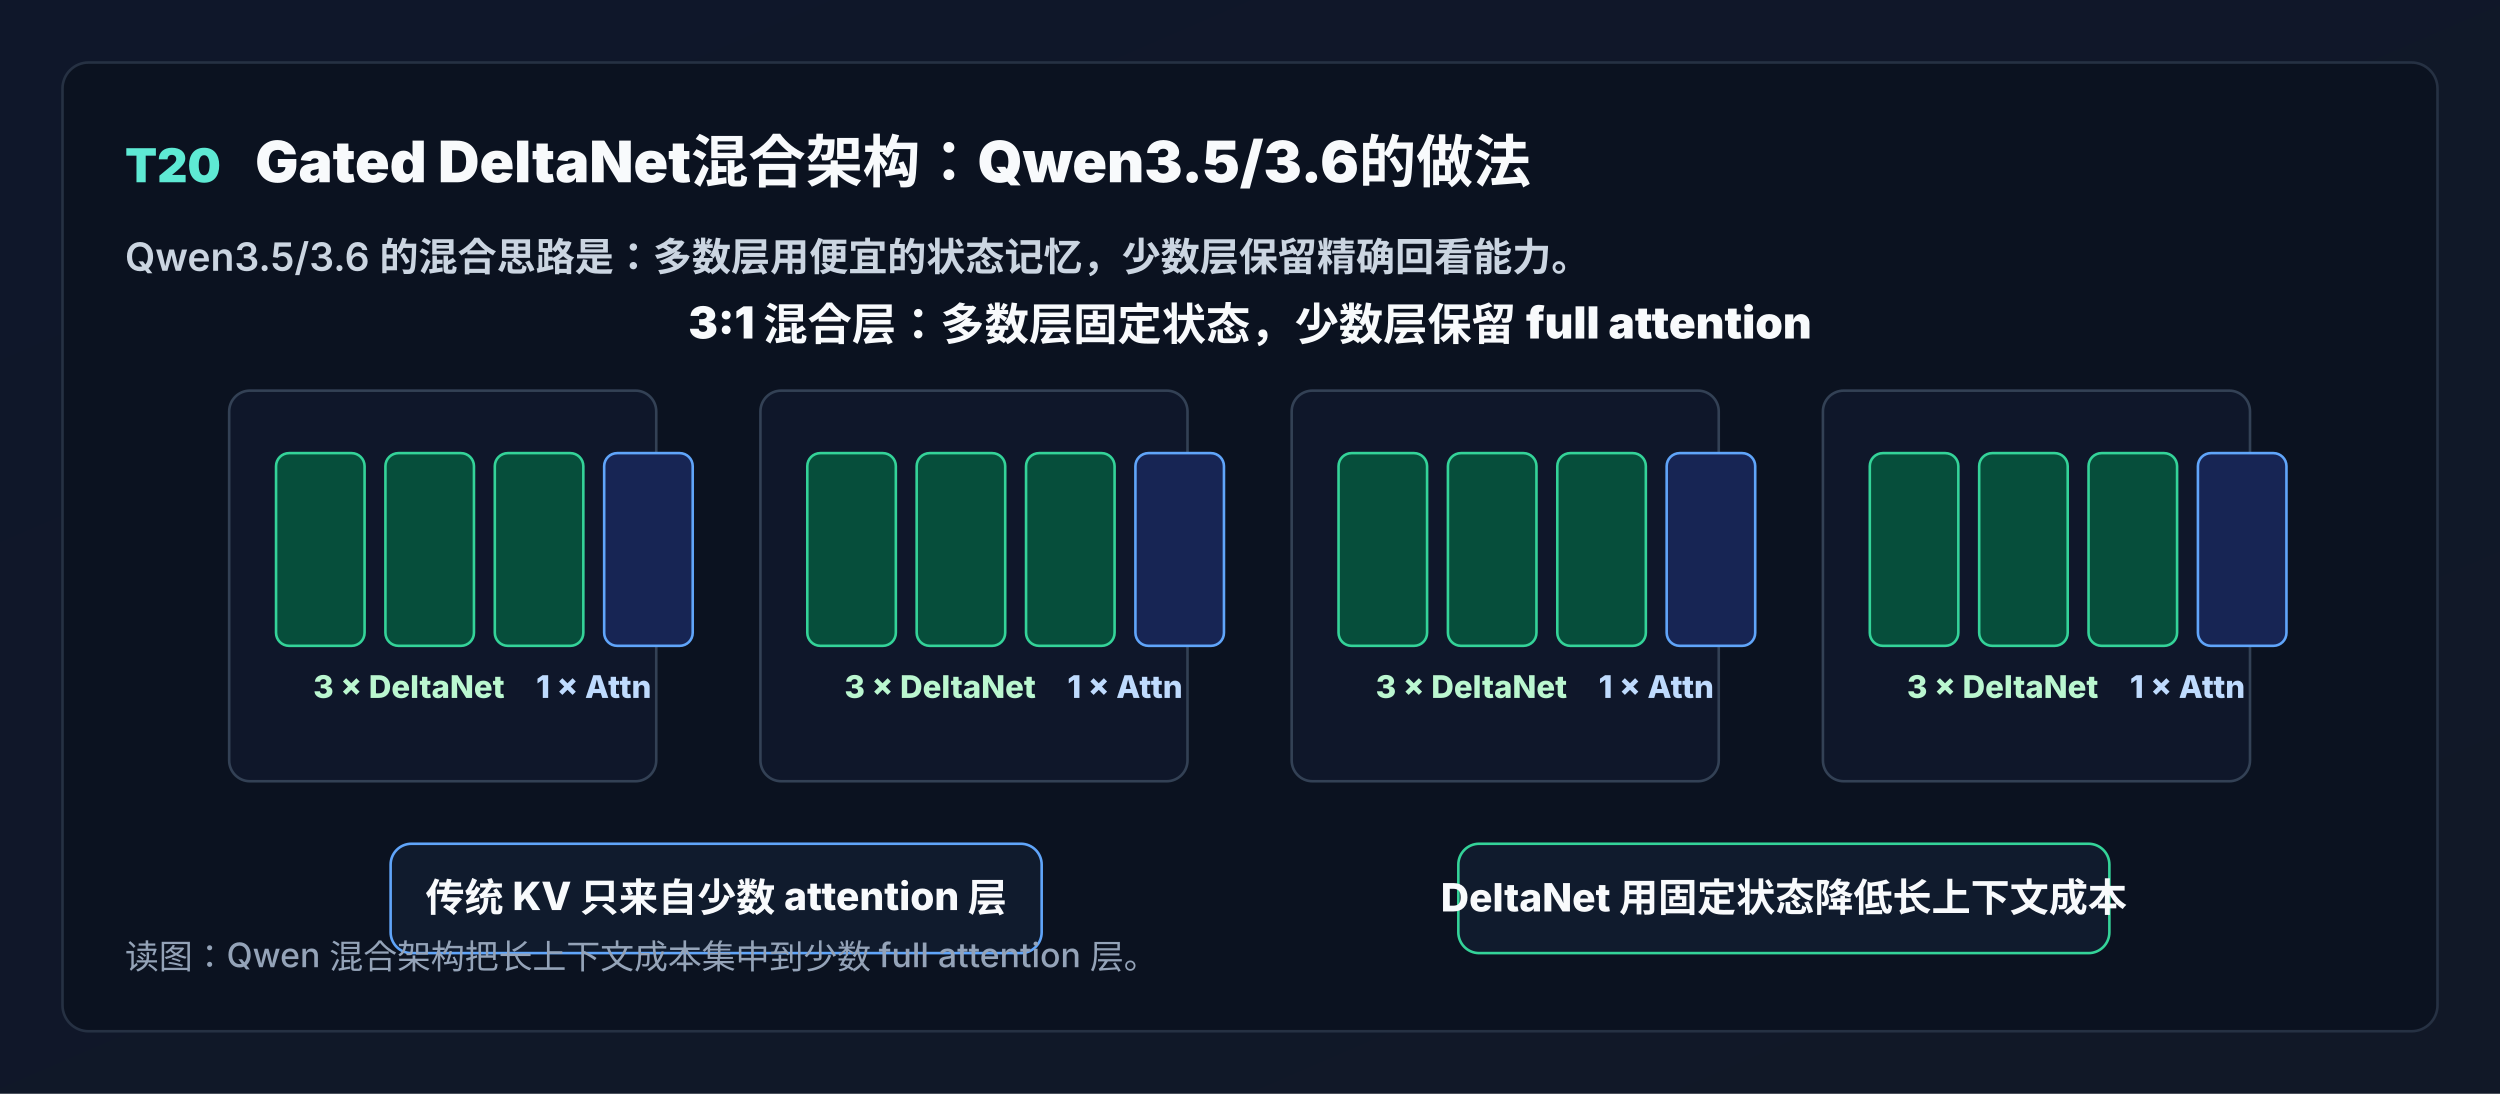
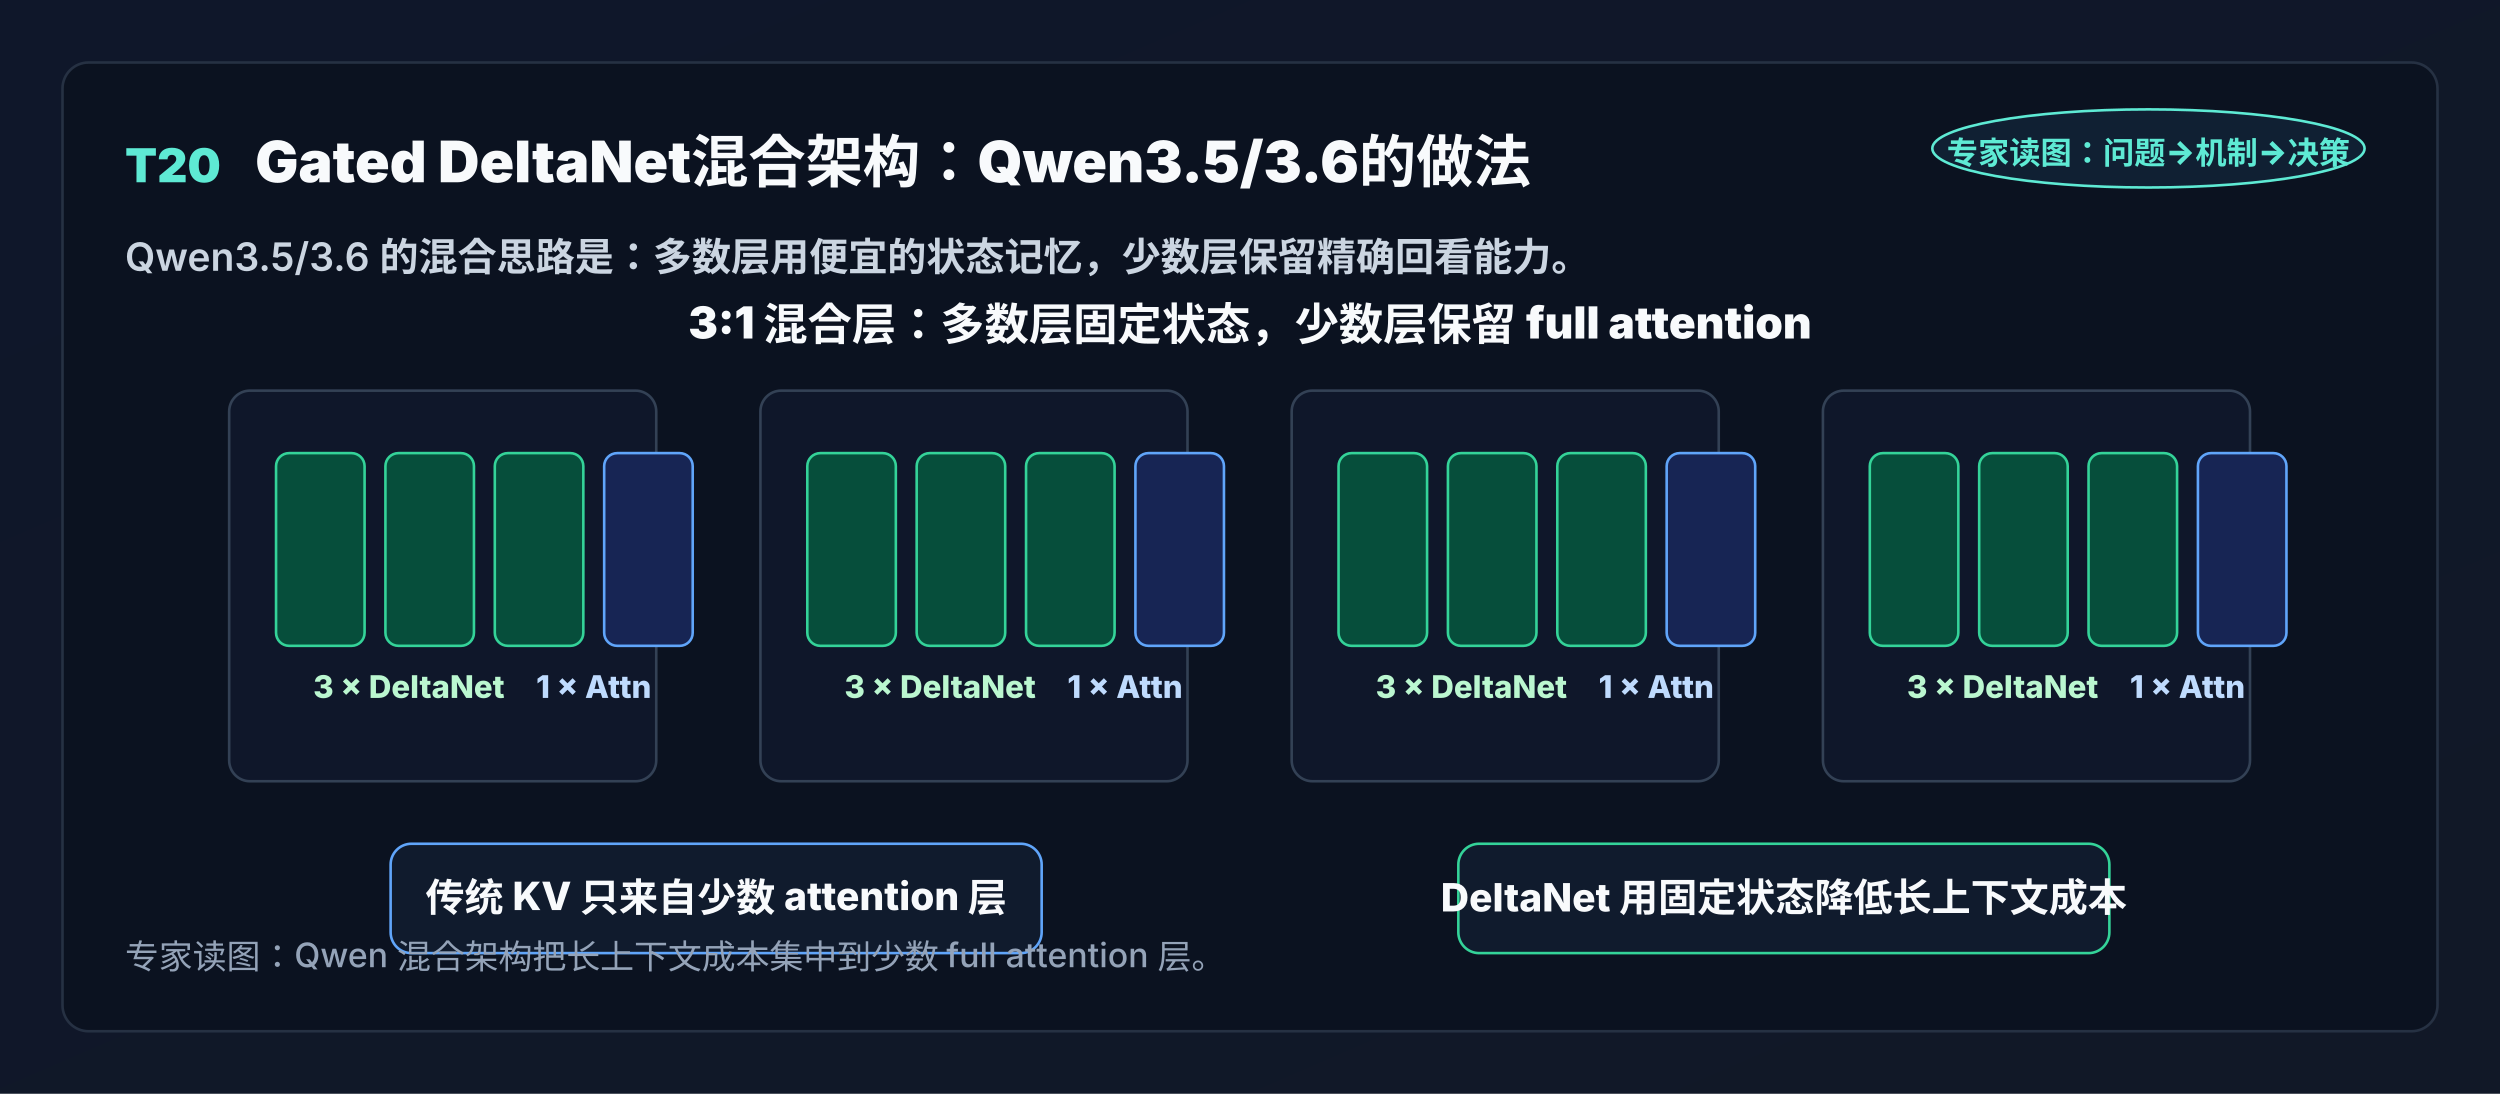
<svg xmlns="http://www.w3.org/2000/svg" width="960" height="420" viewBox="0 0 960 420" role="img" aria-labelledby="title desc">
  <defs>
    <marker id="arrow" markerWidth="12" markerHeight="12" refX="10" refY="6" orient="auto">
      <path d="M2,2 L10,6 L2,10 Z" fill="#38bdf8" />
    </marker>
    <linearGradient id="bg" x1="0" y1="0" x2="1" y2="1">
      <stop offset="0" stop-color="#0f172a" />
      <stop offset="1" stop-color="#111827" />
    </linearGradient>
  </defs>
  <rect width="960" height="420" fill="url(#bg)" />
  <rect x="24" y="24" width="912" height="372" rx="10" fill="#0b1220" stroke="#263143" />
  <text x="48" y="70" text-anchor="start" fill="#5eead4" font-size="18" font-weight="900" font-family="Inter, Microsoft YaHei, Segoe UI, sans-serif">T20</text>
  <text x="98" y="70" text-anchor="start" fill="#f8fafc" font-size="22" font-weight="900" font-family="Inter, Microsoft YaHei, Segoe UI, sans-serif">Gated DeltaNet混合架构：Qwen3.5/3.6的做法</text>
  <text x="48" y="104" text-anchor="start" fill="#cbd5e1" font-size="15" font-weight="600" font-family="Inter, Microsoft YaHei, Segoe UI, sans-serif">Qwen3.5/3.6 的混合思路是：多数层用便宜的状态记忆，少数层保留精确回看能力。</text>
+   <rect x="742" y="42" width="166" height="30" rx="999" fill="#102033" stroke="#5eead4" opacity="1" />
+   <text x="825" y="63" text-anchor="middle" fill="#5eead4" font-size="12" font-weight="900" font-family="Inter, Microsoft YaHei, Segoe UI, sans-serif">专家读图：问题→机制→决策</text>
  <rect x="88" y="150" width="164" height="150" rx="8" fill="#0f172a" stroke="#334155" opacity="1" />
  <rect x="106" y="174" width="34" height="74" rx="5" fill="#064e3b" stroke="#34d399" opacity="1" />
  <rect x="148" y="174" width="34" height="74" rx="5" fill="#064e3b" stroke="#34d399" opacity="1" />
  <rect x="190" y="174" width="34" height="74" rx="5" fill="#064e3b" stroke="#34d399" opacity="1" />
  <rect x="232" y="174" width="34" height="74" rx="5" fill="#172554" stroke="#60a5fa" opacity="1" />
  <text x="157" y="268" text-anchor="middle" fill="#bbf7d0" font-size="12" font-weight="800" font-family="Inter, Microsoft YaHei, Segoe UI, sans-serif">3 × DeltaNet</text>
  <text x="228" y="268" text-anchor="middle" fill="#bfdbfe" font-size="12" font-weight="800" font-family="Inter, Microsoft YaHei, Segoe UI, sans-serif">1 × Attn</text>
  <rect x="292" y="150" width="164" height="150" rx="8" fill="#0f172a" stroke="#334155" opacity="1" />
  <rect x="310" y="174" width="34" height="74" rx="5" fill="#064e3b" stroke="#34d399" opacity="1" />
  <rect x="352" y="174" width="34" height="74" rx="5" fill="#064e3b" stroke="#34d399" opacity="1" />
  <rect x="394" y="174" width="34" height="74" rx="5" fill="#064e3b" stroke="#34d399" opacity="1" />
  <rect x="436" y="174" width="34" height="74" rx="5" fill="#172554" stroke="#60a5fa" opacity="1" />
  <text x="361" y="268" text-anchor="middle" fill="#bbf7d0" font-size="12" font-weight="800" font-family="Inter, Microsoft YaHei, Segoe UI, sans-serif">3 × DeltaNet</text>
  <text x="432" y="268" text-anchor="middle" fill="#bfdbfe" font-size="12" font-weight="800" font-family="Inter, Microsoft YaHei, Segoe UI, sans-serif">1 × Attn</text>
  <rect x="496" y="150" width="164" height="150" rx="8" fill="#0f172a" stroke="#334155" opacity="1" />
  <rect x="514" y="174" width="34" height="74" rx="5" fill="#064e3b" stroke="#34d399" opacity="1" />
  <rect x="556" y="174" width="34" height="74" rx="5" fill="#064e3b" stroke="#34d399" opacity="1" />
  <rect x="598" y="174" width="34" height="74" rx="5" fill="#064e3b" stroke="#34d399" opacity="1" />
  <rect x="640" y="174" width="34" height="74" rx="5" fill="#172554" stroke="#60a5fa" opacity="1" />
  <text x="565" y="268" text-anchor="middle" fill="#bbf7d0" font-size="12" font-weight="800" font-family="Inter, Microsoft YaHei, Segoe UI, sans-serif">3 × DeltaNet</text>
  <text x="636" y="268" text-anchor="middle" fill="#bfdbfe" font-size="12" font-weight="800" font-family="Inter, Microsoft YaHei, Segoe UI, sans-serif">1 × Attn</text>
  <rect x="700" y="150" width="164" height="150" rx="8" fill="#0f172a" stroke="#334155" opacity="1" />
  <rect x="718" y="174" width="34" height="74" rx="5" fill="#064e3b" stroke="#34d399" opacity="1" />
  <rect x="760" y="174" width="34" height="74" rx="5" fill="#064e3b" stroke="#34d399" opacity="1" />
  <rect x="802" y="174" width="34" height="74" rx="5" fill="#064e3b" stroke="#34d399" opacity="1" />
  <rect x="844" y="174" width="34" height="74" rx="5" fill="#172554" stroke="#60a5fa" opacity="1" />
  <text x="769" y="268" text-anchor="middle" fill="#bbf7d0" font-size="12" font-weight="800" font-family="Inter, Microsoft YaHei, Segoe UI, sans-serif">3 × DeltaNet</text>
  <text x="840" y="268" text-anchor="middle" fill="#bfdbfe" font-size="12" font-weight="800" font-family="Inter, Microsoft YaHei, Segoe UI, sans-serif">1 × Attn</text>
  <text x="480" y="130" text-anchor="middle" fill="#f8fafc" font-size="17" font-weight="900" font-family="Inter, Microsoft YaHei, Segoe UI, sans-serif">3:1 混合层：多数层固定状态，少数层保留 full attention</text>
  <rect x="150" y="324" width="250" height="42" rx="8" fill="#101b2d" stroke="#60a5fa" opacity="1" />
  <text x="275" y="350" text-anchor="middle" fill="#f8fafc" font-size="15" font-weight="800" font-family="Inter, Microsoft YaHei, Segoe UI, sans-serif">传统 KV 只来自少数 attention 层</text>
  <rect x="560" y="324" width="250" height="42" rx="8" fill="#101b2d" stroke="#34d399" opacity="1" />
  <text x="685" y="350" text-anchor="middle" fill="#f8fafc" font-size="15" font-weight="800" font-family="Inter, Microsoft YaHei, Segoe UI, sans-serif">DeltaNet 用固定状态降低长上下文成本</text>
-   <text x="48" y="372" text-anchor="start" fill="#94a3b8" font-size="13" font-weight="500" font-family="Inter, Microsoft YaHei, Segoe UI, sans-serif">读图：Qwen 混合架构把长上下文成本集中到少数 full attention 层。</text>
+   <text x="48" y="372" text-anchor="start" fill="#94a3b8" font-size="13" font-weight="500" font-family="Inter, Microsoft YaHei, Segoe UI, sans-serif">专家读图：Qwen 混合架构把长上下文成本集中到少数 full attention 层。</text>
</svg>
